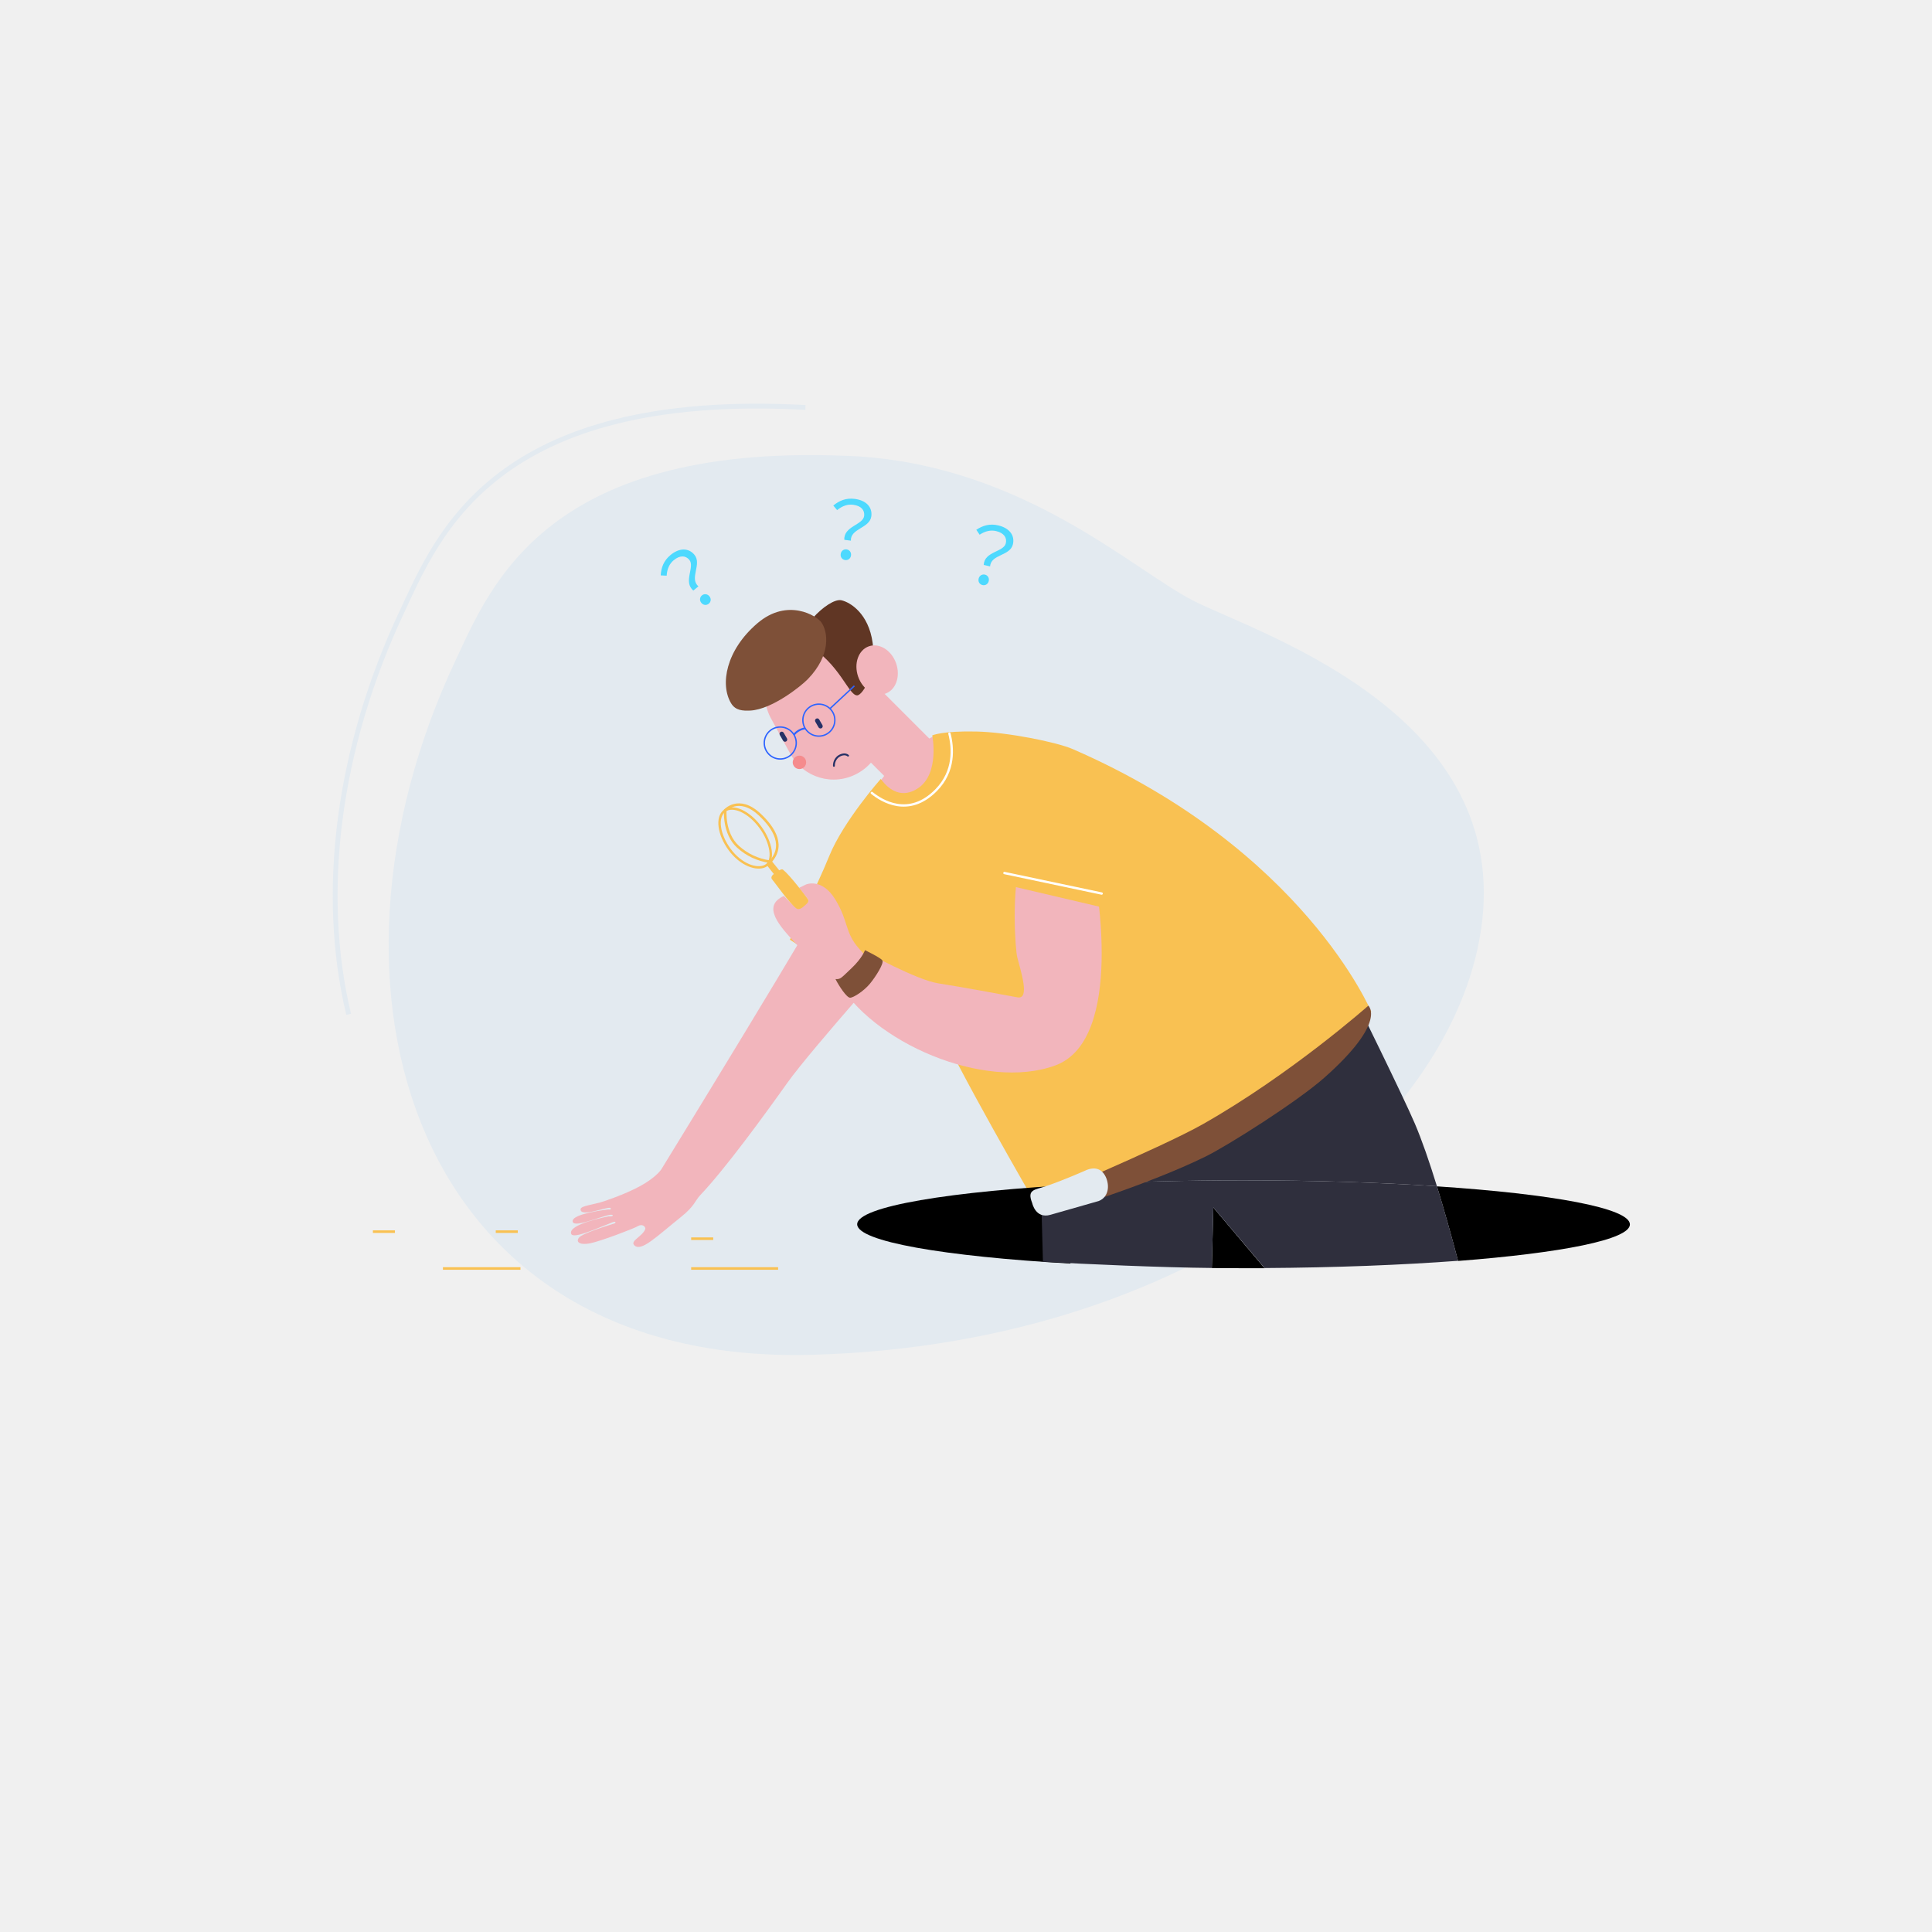
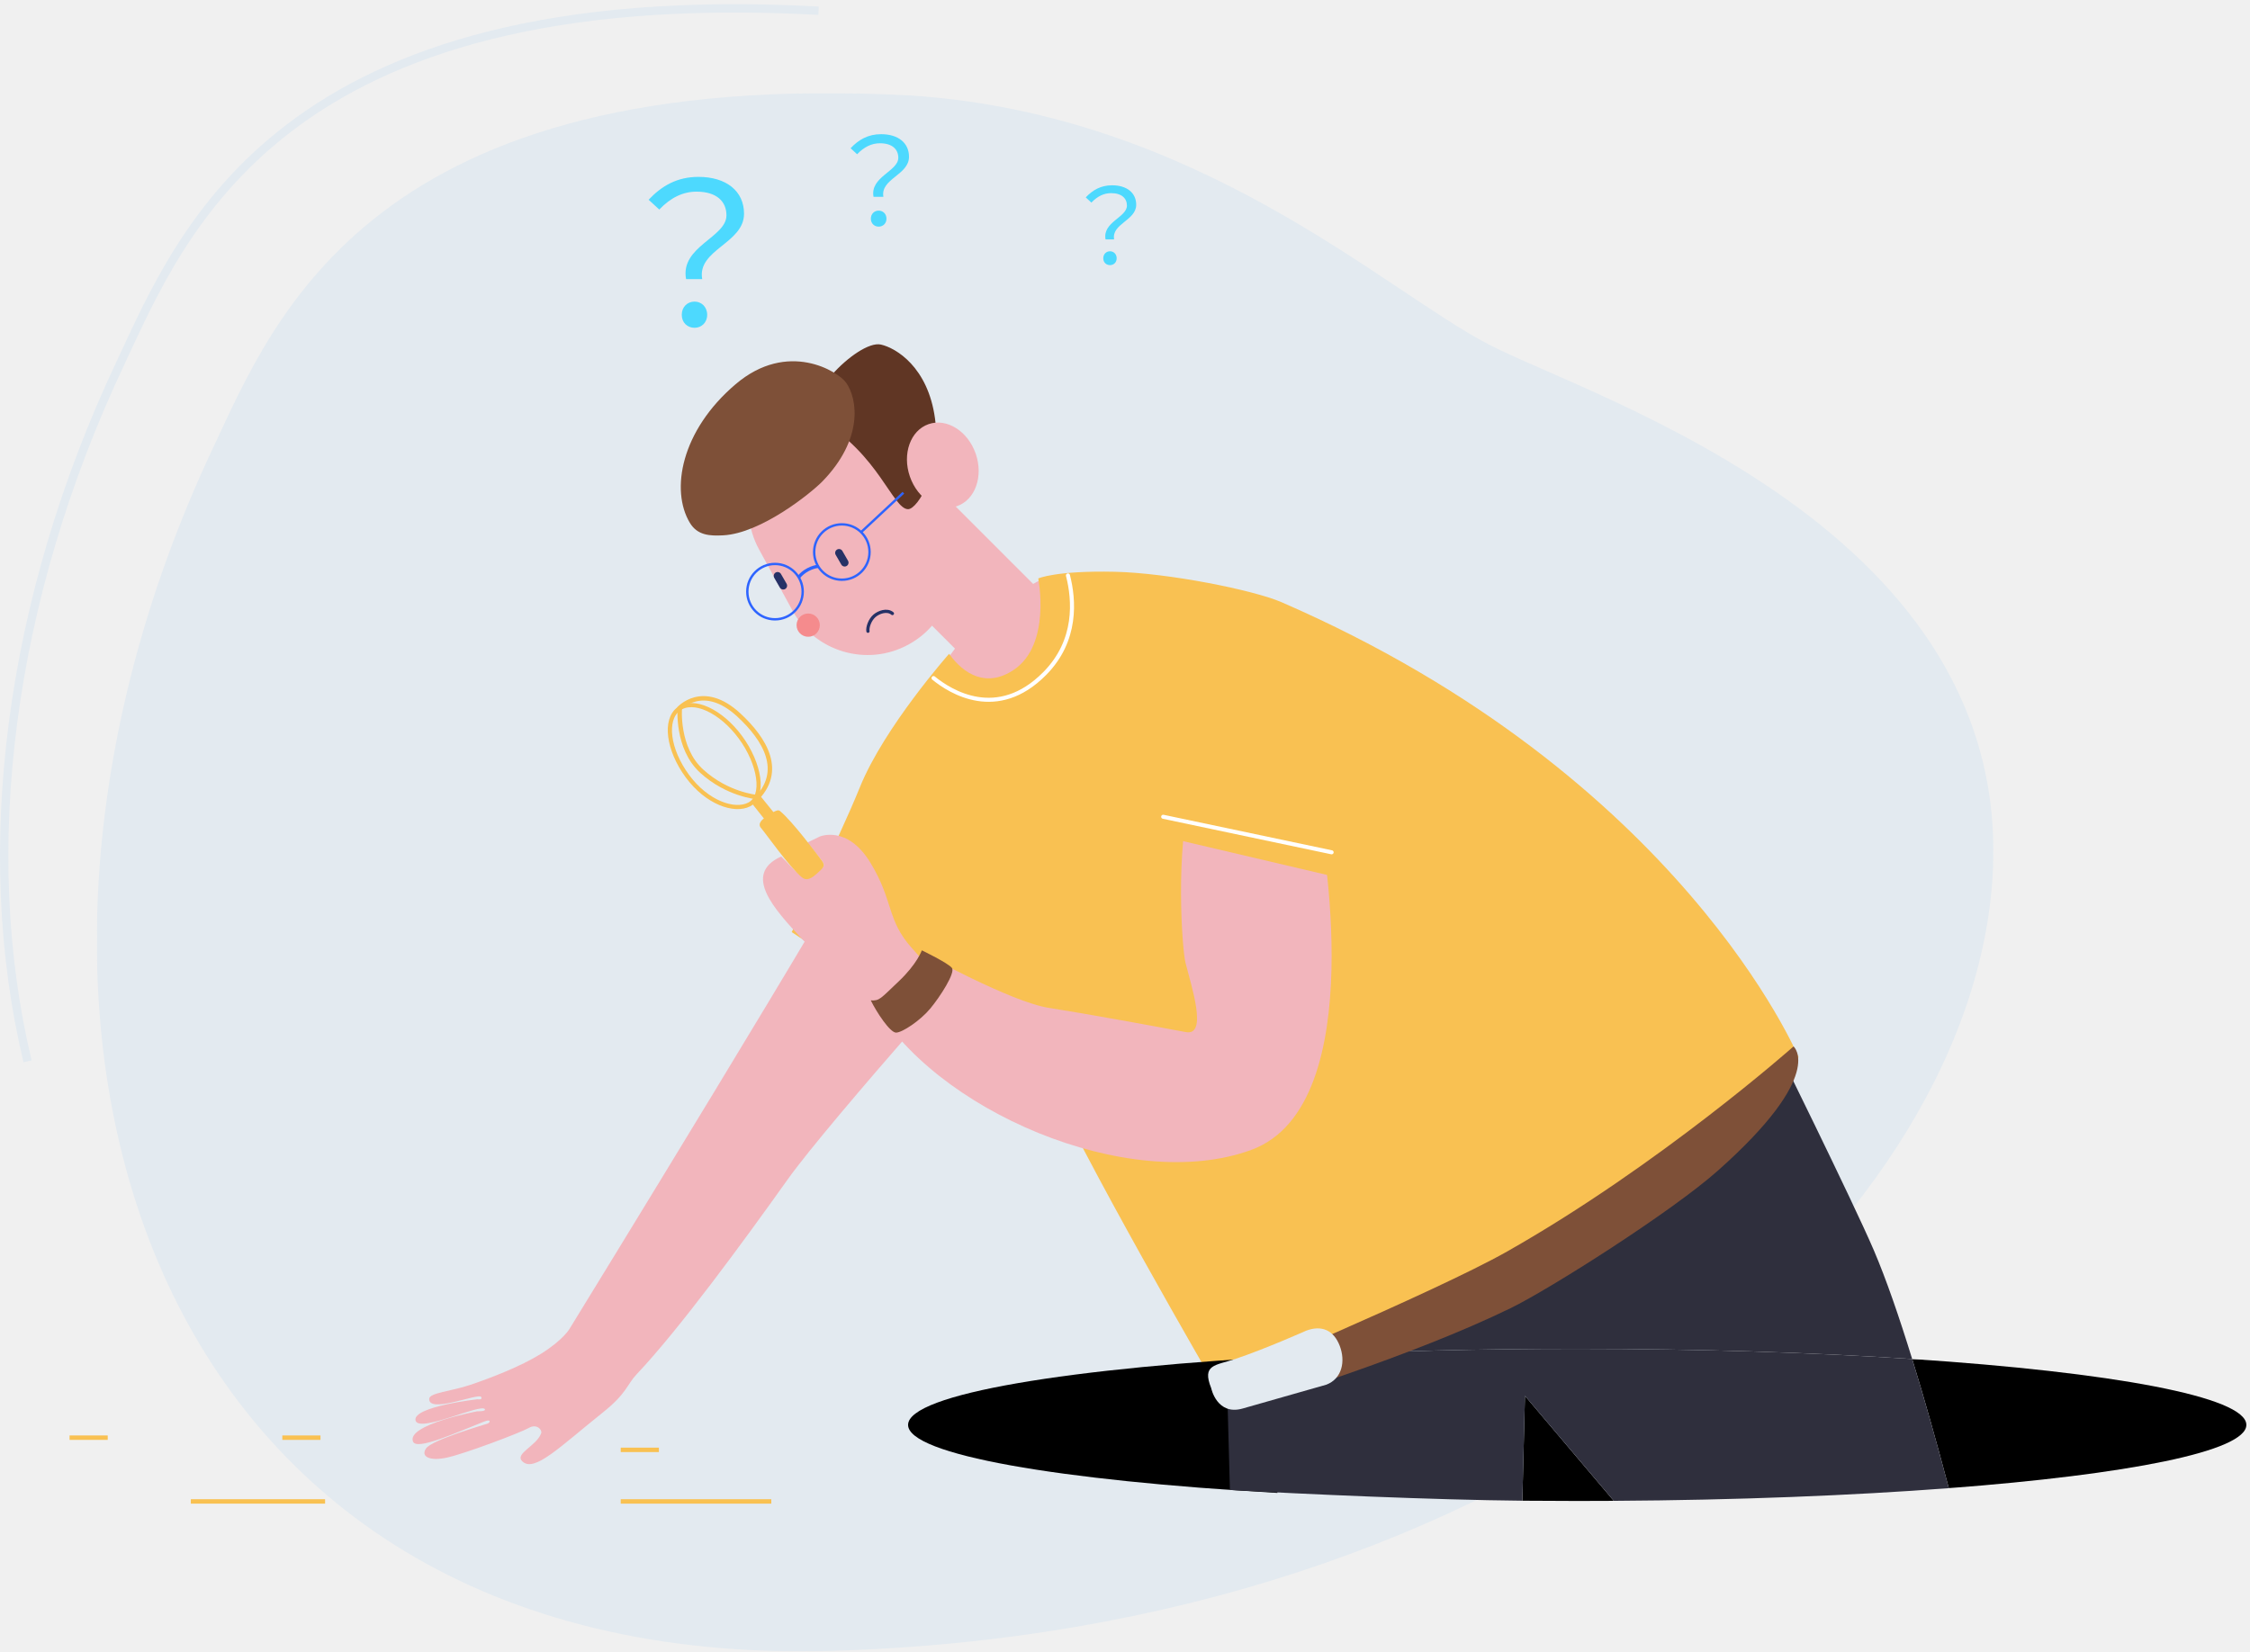
- <svg xmlns="http://www.w3.org/2000/svg" id="图层_1" data-name="图层 1" viewBox="0 0 800 800">
+ <svg xmlns="http://www.w3.org/2000/svg" xmlns:xlink="http://www.w3.org/1999/xlink" width="538px" height="395px" viewBox="0 0 538 395" version="1.1">
  <defs>
-     <style>.cls-1{fill:#e3eaf0;}.cls-2{fill:#2f2f3d;}.cls-3{fill:#f2b5bc;}.cls-4{fill:#603624;}.cls-5{fill:#263166;}.cls-11,.cls-14,.cls-15,.cls-16,.cls-6,.cls-7,.cls-8{fill:none;}.cls-6{stroke:#263166;}.cls-11,.cls-6{stroke-linecap:round;}.cls-14,.cls-15,.cls-16,.cls-6,.cls-7,.cls-8{stroke-miterlimit:10;}.cls-6,.cls-8{stroke-width:0.77px;}.cls-7,.cls-8{stroke:#2e64ff;}.cls-7{stroke-width:0.57px;}.cls-9{fill:#f9c152;}.cls-10{fill:#7e5038;}.cls-11{stroke:#fff;stroke-linejoin:round;stroke-width:0.97px;}.cls-12{fill:#f58b8d;}.cls-13{font-size:33.46px;fill:#4dd9fe;font-family:STYuanti-SC-Regular, Yuanti SC;}.cls-14{stroke:#e3eaf0;stroke-width:2px;}.cls-15,.cls-16{stroke:#f9c152;}.cls-16{stroke-width:1.06px;}</style>
+     <polygon id="path-1" points="0.15 0.343 453.637 0.343 453.637 373 0.15 373" />
+     <polygon id="path-3" points="0.226 0.095 80.132 0.095 80.132 30.982 0.226 30.982" />
  </defs>
-   <path class="cls-1" d="M188.66,273.4c14.72-31.27,38-91.4,167-84.4,68.5,4.5,113,46.49,138,59.49s126.5,44.18,120.5,128.34S500.66,556.5,336.16,561,124.18,410.31,188.66,273.4Z" />
-   <path class="cls-2" d="M595,491.19c-3.16-10.26-6.27-19.22-9.17-26-4.93-11.52-24.5-51.17-24.5-51.17L449,490.36c20.11-1,42.43-1.61,65.94-1.61C544.09,488.75,571.45,489.64,595,491.19Z" />
-   <path class="cls-3" d="M364.71,323.18l7.82-10.51L386.27,305s12.14,18.46,12,18.46-29.54,7.87-29.54,7.87Z" />
-   <rect class="cls-3" x="358.67" y="284.38" width="24.15" height="48.91" rx="1.26" transform="translate(-109.79 352.61) rotate(-45)" />
-   <path class="cls-3" d="M379.16,386.11s-43,48-53.11,62.23c-10.56,14.83-25.94,35.84-36.08,46.54-2.25,2.37-2.29,4.5-8,9.06-10.33,8.26-16.4,14.45-19.28,11.75-2-1.88,3.45-3.71,4.5-6.78.26-.77-1.06-2.35-3-1.22s-15.38,6.22-19.73,7.12c-4,.83-6.18-.29-4.78-2.26s13.64-5.56,14.67-5.91c.68-.23.92-1.17-.75-.51-6.49,2.54-16.18,7-17.07,4.81-1.62-4.06,15.38-7.25,15.38-7.25s2.08.07,1.82-.48c-.76-1.57-16.07,5.92-16.61,2.6s14.79-5,14.79-5,1.37.25.92-.56c-.57-1-12.67,4.13-12.42.44.1-1.44,5.26-1.78,9.81-3.31,5-1.69,12-4.42,16.81-7.38,5.44-3.37,6.93-6,6.93-6S342.8,371.9,344.41,366.38,379.16,386.11,379.16,386.11Z" />
-   <rect class="cls-3" x="320.78" y="266.33" width="40.91" height="57.49" rx="20.38" transform="translate(-99.73 199.87) rotate(-28.67)" />
-   <path class="cls-4" d="M348.41,248.56c3.62.82,11.26,5.41,12.94,17.69s-4.13,21.69-6.44,21.69c-3.63,0-7.19-13.38-20.94-21.19C327.48,263.06,342.87,247.32,348.41,248.56Z" />
-   <rect class="cls-5" x="338.15" y="297.28" width="1.85" height="4.55" rx="0.93" transform="translate(-104.35 209.67) rotate(-30)" />
-   <rect class="cls-5" x="323.46" y="302.78" width="1.85" height="4.55" rx="0.93" transform="translate(-109.07 203.06) rotate(-30)" />
-   <path class="cls-6" d="M351.16,312.89c-1.29-1.08-3.3-.3-4.28.55a4.79,4.79,0,0,0-1.57,3.69" />
-   <circle class="cls-7" cx="323.09" cy="307.66" r="6.62" />
-   <circle class="cls-7" cx="339.07" cy="298.19" r="6.62" />
-   <path class="cls-8" d="M328.75,304.22a7.07,7.07,0,0,1,2.32-1.88,7.25,7.25,0,0,1,2.36-.74" />
-   <path class="cls-9" d="M364.71,322.53s-15.48,17.5-21.3,31.85c-5.63,13.87-16.33,34.71-16.33,34.71L369.53,417l7.38-8.75s7.67,6.65,10.25,12.88c8.23,19.82,41.62,77.25,41.62,77.25s43.36-1.33,84-28.13A238.28,238.28,0,0,0,567.83,419s-28-67.22-123.61-108.81c-6.69-2.91-27.09-7-39.87-7.28-14.13-.32-18.32,1.59-18.32,1.59s3.17,15.83-5.87,21.88C373.68,330.7,368.26,327.46,364.71,322.53Z" />
-   <path class="cls-10" d="M302.72,291.19c-4.66-7.79-2.11-22,10.94-33.14,12.5-10.63,24.57-3,26.44-.36,2.81,4,4.06,13.54-5.61,23.54-2.72,2.81-14.72,12.48-23.77,13C307.57,294.36,304.55,294.25,302.72,291.19Z" />
-   <path class="cls-11" d="M361,328.33c4,3.26,15.23,10.39,26.58-1.08,7.84-7.92,7.06-17.65,5.56-23.47" />
-   <circle class="cls-12" cx="331.03" cy="315.67" r="2.78" />
-   <ellipse class="cls-3" cx="363.21" cy="277.4" rx="8.33" ry="10.38" transform="translate(-70.86 134.37) rotate(-19.13)" />
-   <line class="cls-7" x1="343.67" y1="293.43" x2="353.78" y2="284" />
-   <text class="cls-13" transform="matrix(0.97, 0.23, -0.23, 0.97, 391.03, 238.34)">？</text>
-   <text class="cls-13" transform="translate(333.81 229.63) rotate(7.41)">？</text>
-   <text class="cls-13" transform="translate(280.86 260.29) rotate(-39.84)">？</text>
-   <path class="cls-3" d="M453.36,363.1s12.88,67.32-16.37,78.07-76.41-9.62-90.66-35.84l12.13-11.16s21.1,11.62,30,13c9.56,1.5,26,4.52,32.86,5.81,5.33,1,1.29-11.07-.09-16.58-.85-3.43-2.46-27.17,1.42-40.92C423.94,351,453.36,363.1,453.36,363.1Z" />
-   <path class="cls-3" d="M333.74,366.25s6.59-2.92,12.17,6.25,3.83,13.67,9.92,20.42,5.5,6.41,5.5,6.41l-11.75,7.09s-13.6-8.75-20.09-15.75-14.33-15.42-4.91-19.67c3.41,3.33,4.89,6.06,7.58,4.22s3.25-1.8,1.83-3.64-3.16-3.91-3.16-3.91Z" />
-   <polygon class="cls-9" points="409.32 364.67 461.16 376.83 459.66 350.67 417.32 340 409.32 364.67" />
-   <path class="cls-14" d="M144.37,420c-12.07-50.34-4.57-110.18,22.14-166.88,14.72-31.27,38-91.4,167-84.4" />
-   <path d="M449,490.36c-55.47,2.86-94.06,9.21-94.06,16.59,0,7.11,35.94,13.28,88.31,16.27l-.21-28.8Z" />
-   <path d="M501.79,525.08q6.49.06,13.12.06c2.93,0,5.85,0,8.74,0L502.41,500Z" />
-   <path d="M674.91,507c0-6.73-32.14-12.61-79.91-15.76,2.9,9.41,5.86,19.92,8.76,30.89C646.66,518.82,674.91,513.26,674.91,507Z" />
-   <path class="cls-15" d="M314.81,342.48c4.65,6.31,5.95,14.11,2.09,16.09-3.53,1.81-10.1-.46-14.75-6.77s-5.58-13.52-2.08-16.09S310.16,336.16,314.81,342.48Z" />
-   <path class="cls-16" d="M300.07,335.71s5.71-6.58,14.4,1.48c6.23,5.78,10.94,13.46,3.86,20.31" />
-   <path class="cls-16" d="M300.33,335.44s-.86,9.62,5.27,15.19a24.43,24.43,0,0,0,13.08,6.14" />
-   <path class="cls-9" d="M317.48,358.19l2.95,3.72s-1.69,1.14-.69,2.26,6.8,9.42,9.79,11.83c.69.55,1.63.83,3.42-.78,1.6-1.44,2.36-1.92,1.29-3.31s-6.92-9.28-10-11.78c-.39-.33-.87-.11-1.58.25-1.83-2.3-3.28-4.06-3.28-4.06Z" />
-   <line class="cls-16" x1="154.41" y1="510" x2="163.53" y2="510" />
-   <line class="cls-16" x1="205.28" y1="510" x2="214.41" y2="510" />
-   <line class="cls-16" x1="286.2" y1="512.92" x2="295.33" y2="512.92" />
-   <line class="cls-16" x1="286.2" y1="525.25" x2="322.2" y2="525.25" />
-   <line class="cls-16" x1="183.41" y1="525.25" x2="215.51" y2="525.25" />
-   <line class="cls-11" x1="415.91" y1="361.5" x2="456.18" y2="370" />
-   <path class="cls-10" d="M352,413.13c1.46,0,5.75-2.83,8.17-5.74s6-8.58,5.19-9.73-7.19-4.21-7.19-4.21-1.12,3.25-5.54,7.43-4.55,4.66-6.67,4.54C347.37,408.23,350.58,413.13,352,413.13Z" />
-   <path class="cls-2" d="M514.91,488.75c-23.51,0-45.83.58-65.94,1.61L431.12,495l.74,27.46c17.87,1,49,2.39,69.93,2.58l.62-25.08,21.24,25.11c29.55-.18,57-1.27,80.11-3-2.9-11-5.86-21.48-8.76-30.89C571.45,489.64,544.09,488.75,514.91,488.75Z" />
-   <path class="cls-10" d="M429.32,500.92s.7,3.16,6,1.75S475.6,490.46,499,479c9.38-4.58,38.3-22.92,49.44-32.81,26.07-23.12,18.16-29.76,18.16-29.76s-32,28.36-68.53,49.07c-17.09,9.68-70,31.86-70,31.86Z" />
-   <path class="cls-1" d="M454.94,497.32l-20,5.71c-6.17,1.76-7.53-4.87-7.53-4.87-2.28-5.72,1-5.39,5.72-7,7.33-2.46,16.95-6.75,16.95-6.75,3.73-1.44,6.63-.15,8.07,3.58h0C459.55,491.75,458.67,495.88,454.94,497.32Z" />
+   <g id="布局" stroke="none" stroke-width="1" fill="none" fill-rule="evenodd">
+     <g id="画板" transform="translate(-567, -411)">
+       <g id="搜索为空" transform="translate(568, 412)">
+         <g id="编组" transform="translate(22, 20.941)">
+           <g>
+             <mask id="mask-2" fill="white">
+               <use xlink:href="#path-1" />
+             </mask>
+             <g id="Clip-2" />
+             <path d="M27.882,85.302 C42.607,54.035 65.882,-6.096 194.882,0.904 C263.382,5.404 307.882,47.391 332.882,60.398 C357.882,73.404 459.382,104.572 453.382,188.738 C447.382,272.904 339.882,368.404 175.382,372.904 C10.882,377.404 -36.599,222.216 27.882,85.302" id="Fill-1" fill="#E3EAF0" mask="url(#mask-2)" />
+           </g>
+           <path d="M434.226,303.095 C431.06,292.828 427.957,283.874 425.048,277.071 C420.126,265.557 400.548,225.904 400.548,225.904 L288.194,302.266 C308.3,301.231 330.623,300.654 354.132,300.654 C383.315,300.654 410.67,301.543 434.226,303.095" id="Fill-3" fill="#2F2F3D" />
+           <path d="M203.937,135.081 L211.757,124.571 L225.491,116.903 C225.491,116.903 237.632,135.363 237.507,135.363 C237.382,135.363 207.965,143.238 207.965,143.238 L203.937,135.081 Z" id="Fill-5" fill="#F2B5BC" />
+           <path d="M234.911,130.381 L219.617,145.676 C219.125,146.167 218.322,146.167 217.831,145.676 L185.031,112.875 C184.539,112.384 184.539,111.581 185.031,111.09 L200.325,95.795 C200.816,95.304 201.619,95.304 202.111,95.795 L234.911,128.596 C235.402,129.087 235.402,129.891 234.911,130.381" id="Fill-7" fill="#F2B5BC" />
+           <path d="M218.382,198.017 C218.382,198.017 175.391,246.026 165.271,260.243 C154.715,275.071 139.331,296.08 129.194,306.779 C126.944,309.154 126.899,311.284 121.194,315.841 C110.859,324.101 104.795,330.292 101.913,327.591 C99.913,325.716 105.365,323.886 106.413,320.81 C106.674,320.044 105.351,318.466 103.413,319.591 C101.56,320.667 88.038,325.81 83.683,326.712 C79.695,327.538 77.508,326.418 78.899,324.454 C80.337,322.422 92.539,318.896 93.569,318.544 C94.257,318.31 94.491,317.372 92.819,318.029 C86.334,320.575 76.646,325.063 75.757,322.841 C74.132,318.779 91.132,315.591 91.132,315.591 C91.132,315.591 93.213,315.663 92.949,315.113 C92.196,313.545 76.881,321.028 76.344,317.711 C75.82,314.466 91.132,312.716 91.132,312.716 C91.132,312.716 92.507,312.966 92.049,312.154 C91.479,311.145 79.382,316.279 79.632,312.591 C79.729,311.156 84.894,310.815 89.445,309.279 C94.444,307.591 101.494,304.861 106.257,301.904 C111.694,298.529 113.181,295.877 113.181,295.877 C113.181,295.877 182.025,183.802 183.632,178.282 C185.239,172.761 218.382,198.017 218.382,198.017" id="Fill-9" fill="#F2B5BC" />
+           <path d="M194.304,132.17 L194.179,132.238 C184.343,137.616 171.896,133.969 166.518,124.133 L158.492,109.454 C153.115,99.618 156.762,87.172 166.598,81.794 L166.723,81.726 C176.559,76.348 189.006,79.995 194.384,89.831 L202.409,104.51 C207.787,114.346 204.139,126.792 194.304,132.17" id="Fill-11" fill="#F2B5BC" />
+           <path d="M187.632,60.467 C191.257,61.279 198.891,65.868 200.57,78.153 C202.248,90.439 196.445,99.841 194.132,99.841 C190.507,99.841 186.945,86.466 173.194,78.653 C166.706,74.968 182.095,59.224 187.632,60.467" id="Fill-13" fill="#603624" />
+           <path d="M179.433,113.431 L179.432,113.431 C178.992,113.686 178.423,113.534 178.168,113.092 L176.819,110.755 C176.564,110.315 176.717,109.745 177.158,109.492 L177.158,109.491 C177.599,109.237 178.167,109.389 178.422,109.829 L179.771,112.167 C180.026,112.608 179.873,113.176 179.433,113.431" id="Fill-15" fill="#263166" />
+           <path d="M164.745,118.931 L164.744,118.931 C164.304,119.186 163.735,119.034 163.48,118.592 L162.131,116.255 C161.876,115.815 162.029,115.245 162.47,114.992 L162.47,114.991 C162.911,114.737 163.479,114.889 163.734,115.329 L165.083,117.667 C165.338,118.108 165.185,118.676 164.745,118.931" id="Fill-17" fill="#263166" />
+           <path d="M190.382,124.792 C189.097,123.714 187.083,124.497 186.101,125.342 C184.986,126.301 184.375,128.109 184.538,129.029" id="Stroke-19" stroke="#263166" stroke-width="0.774" stroke-linecap="round" />
+           <path d="M155.692,119.56 C155.692,123.216 158.656,126.18 162.312,126.18 C165.968,126.18 168.932,123.216 168.932,119.56 C168.932,115.904 165.968,112.94 162.312,112.94 C158.656,112.94 155.692,115.904 155.692,119.56 Z" id="Stroke-21" stroke="#2E64FF" stroke-width="0.566" />
+           <path d="M171.675,110.089 C171.675,113.745 174.639,116.709 178.296,116.709 C181.952,116.709 184.916,113.745 184.916,110.089 C184.916,106.433 181.952,103.469 178.296,103.469 C174.639,103.469 171.675,106.433 171.675,110.089 Z" id="Stroke-23" stroke="#2E64FF" stroke-width="0.566" />
+           <path d="M167.97,116.121 C168.542,115.396 169.333,114.74 170.292,114.248 C171.076,113.846 171.885,113.599 172.656,113.498" id="Stroke-25" stroke="#2E64FF" stroke-width="0.774" />
+           <path d="M203.937,134.435 C203.937,134.435 188.448,151.932 182.632,166.279 C177.007,180.154 166.305,200.99 166.305,200.99 L208.757,228.904 L216.132,220.154 C216.132,220.154 223.799,226.805 226.382,233.029 C234.609,252.855 268.007,310.279 268.007,310.279 C268.007,310.279 311.36,308.951 352.007,282.154 C385.757,259.904 407.048,230.904 407.048,230.904 C407.048,230.904 379.106,163.681 283.444,122.091 C276.756,119.184 256.351,115.091 243.569,114.809 C229.444,114.497 225.257,116.404 225.257,116.404 C225.257,116.404 228.427,132.238 219.382,138.279 C212.903,142.607 207.486,139.368 203.937,134.435" id="Fill-27" fill="#F9C152" />
+           <path d="M141.945,103.091 C137.281,95.306 139.831,81.062 152.883,69.957 C165.382,59.321 177.45,66.933 179.32,69.591 C182.133,73.591 183.381,83.129 173.71,93.129 C170.991,95.941 158.99,105.612 149.945,106.091 C146.793,106.258 143.778,106.153 141.945,103.091" id="Fill-29" fill="#7E5038" />
+           <path d="M200.22,140.232 C204.214,143.491 215.452,150.619 226.798,139.154 C234.643,131.229 233.858,121.501 232.359,115.68" id="Stroke-31" stroke="#FFFFFF" stroke-width="0.968" stroke-linecap="round" stroke-linejoin="round" />
+           <path d="M173.03,127.573 C173.03,129.109 171.786,130.354 170.25,130.354 C168.714,130.354 167.469,129.109 167.469,127.573 C167.469,126.037 168.714,124.792 170.25,124.792 C171.786,124.792 173.03,126.037 173.03,127.573" id="Fill-33" fill="#F58B8D" />
+           <path d="M210.306,86.575 C212.185,91.99 210.184,97.603 205.838,99.111 C201.491,100.619 196.444,97.451 194.565,92.036 C192.687,86.621 194.687,81.008 199.034,79.5 C203.381,77.992 208.428,81.16 210.306,86.575" id="Fill-35" fill="#F2B5BC" />
+           <line x1="182.897" y1="105.332" x2="193.007" y2="95.904" id="Stroke-37" stroke="#2E64FF" stroke-width="0.566" />
+         </g>
+         <text id="？" font-family="STYuanti-SC-Regular, Yuanti SC" font-size="24.925" font-weight="normal" fill="#4DD9FE">
+           <tspan x="252.257" y="62.286">？</tspan>
+         </text>
+         <text id="？" font-family="STYuanti-SC-Regular, Yuanti SC" font-size="28.865" font-weight="normal" fill="#4DD9FE">
+           <tspan x="195.028" y="53.061">？</tspan>
+         </text>
+         <text id="？" font-family="STYuanti-SC-Regular, Yuanti SC" font-size="47.123" font-weight="normal" fill="#4DD9FE">
+           <tspan x="142.079" y="77.163">？</tspan>
+         </text>
+         <g id="编组" transform="translate(0, 0.941)">
+           <path d="M314.579,195.004 C314.579,195.004 327.465,262.321 298.215,273.071 C268.965,283.821 221.805,263.455 207.548,237.238 L219.683,226.074 C219.683,226.074 240.779,237.693 249.694,239.092 C259.257,240.592 275.67,243.615 282.548,244.904 C287.882,245.904 283.841,233.838 282.465,228.321 C281.61,224.894 280.007,201.154 283.882,187.404 C285.161,182.864 314.579,195.004 314.579,195.004" id="Fill-39" fill="#F2B5BC" />
+           <path d="M194.966,198.154 C194.966,198.154 201.549,195.238 207.133,204.404 C212.716,213.571 210.966,218.071 217.049,224.821 C223.133,231.571 222.549,231.238 222.549,231.238 L210.799,238.321 C210.799,238.321 197.205,229.571 190.711,222.571 C184.216,215.571 176.383,207.154 185.799,202.904 C189.216,206.238 190.693,208.961 193.383,207.127 C196.072,205.292 196.633,205.321 195.216,203.488 C193.799,201.654 192.049,199.571 192.049,199.571 L194.966,198.154 Z" id="Fill-41" fill="#F2B5BC" />
+           <polygon id="Fill-43" fill="#F9C152" points="270.549 196.571 322.382 208.738 320.882 182.571 278.549 171.904" />
+           <path d="M5.591,251.898 C-6.474,201.566 1.027,141.725 27.733,85.018 C42.457,53.752 65.733,-6.379 194.733,0.621" id="Stroke-45" stroke="#E3EAF0" stroke-width="2" />
+           <path d="M310.195,322.266 C254.723,325.123 216.132,331.473 216.132,338.849 C216.132,345.966 252.076,352.128 304.442,355.119 L304.231,326.32 L310.195,322.266 Z" id="Fill-47" fill="#000000" />
+           <path d="M363.01,356.983 C367.339,357.023 371.714,357.044 376.132,357.044 C379.065,357.044 381.979,357.034 384.873,357.016 L363.632,331.904 L363.01,356.983 Z" id="Fill-49" fill="#000000" />
+           <g transform="translate(456, 323)">
+             <mask id="mask-4" fill="white">
+               <use xlink:href="#path-3" />
+             </mask>
+             <g id="Clip-52" />
+             <path d="M80.132,15.849 C80.132,9.119 47.997,3.243 0.226,0.095 C3.127,9.501 6.08,20.011 8.986,30.982 C51.882,27.718 80.132,22.159 80.132,15.849" id="Fill-51" fill="#000000" mask="url(#mask-4)" />
+           </g>
+           <path d="M176.036,174.38 C180.685,180.693 181.988,188.496 178.122,190.473 C174.59,192.279 168.023,190.016 163.375,183.702 C158.726,177.389 157.792,170.184 161.288,167.609 C164.785,165.035 171.388,168.067 176.036,174.38 Z" id="Stroke-53" stroke="#F9C152" />
+           <path d="M161.289,167.609 C161.289,167.609 167.007,161.029 175.695,169.091 C181.92,174.869 186.632,182.552 179.549,189.404" id="Stroke-55" stroke="#F9C152" stroke-width="1.059" />
+           <path d="M161.552,167.341 C161.552,167.341 160.695,176.966 166.82,182.53 C172.945,188.091 179.899,188.678 179.899,188.678" id="Stroke-57" stroke="#F9C152" stroke-width="1.059" />
+           <path d="M178.705,190.096 L181.653,193.813 C181.653,193.813 179.958,194.95 180.958,196.075 C181.958,197.2 187.767,205.494 190.757,207.904 C191.439,208.453 192.382,208.738 194.173,207.126 C195.778,205.683 196.536,205.2 195.461,203.816 C194.387,202.433 188.541,194.533 185.507,192.029 C185.114,191.705 184.636,191.918 183.923,192.279 C182.09,189.988 180.644,188.227 180.644,188.227 L178.705,190.096 Z" id="Fill-59" fill="#F9C152" />
+           <line x1="15.632" y1="341.904" x2="24.757" y2="341.904" id="Stroke-61" stroke="#F9C152" stroke-width="1.059" />
+           <line x1="66.507" y1="341.904" x2="75.632" y2="341.904" id="Stroke-63" stroke="#F9C152" stroke-width="1.059" />
+           <line x1="147.424" y1="344.821" x2="156.549" y2="344.821" id="Stroke-65" stroke="#F9C152" stroke-width="1.059" />
+           <line x1="147.424" y1="357.154" x2="183.426" y2="357.154" id="Stroke-67" stroke="#F9C152" stroke-width="1.059" />
+           <line x1="44.632" y1="357.154" x2="76.733" y2="357.154" id="Stroke-69" stroke="#F9C152" stroke-width="1.059" />
+           <line x1="277.132" y1="193.404" x2="317.406" y2="201.904" id="Stroke-71" stroke="#FFFFFF" stroke-width="0.968" stroke-linecap="round" stroke-linejoin="round" />
+           <path d="M213.257,245.029 C214.709,245.029 219.001,242.199 221.421,239.295 C223.84,236.39 227.465,230.716 226.618,229.566 C225.771,228.416 219.423,225.351 219.423,225.351 C219.423,225.351 218.299,228.605 213.882,232.779 C209.465,236.954 209.333,237.442 207.215,237.321 C208.59,240.133 211.799,245.029 213.257,245.029" id="Fill-73" fill="#7E5038" />
+           <path d="M376.132,320.654 C352.624,320.654 330.3,321.231 310.194,322.266 L292.34,326.946 L293.085,354.403 C310.954,355.424 342.09,356.79 363.01,356.983 L363.632,331.904 L384.874,357.016 C414.422,356.836 441.836,355.743 464.986,353.982 C462.08,343.011 459.127,332.502 456.226,323.095 C432.67,321.544 405.315,320.654 376.132,320.654" id="Fill-75" fill="#2F2F3D" />
+           <path d="M290.546,332.818 C290.546,332.818 291.238,335.985 296.548,334.571 C301.859,333.158 336.818,322.363 360.257,310.904 C369.632,306.321 398.556,287.983 409.698,278.097 C435.76,254.972 427.857,248.335 427.857,248.335 C427.857,248.335 395.882,276.697 359.323,297.404 C342.236,307.083 289.354,329.263 289.354,329.263 L290.546,332.818 Z" id="Fill-77" fill="#7E5038" />
+           <path d="M316.167,329.222 L296.136,334.934 C289.965,336.694 288.608,330.059 288.608,330.059 C286.323,324.347 289.627,324.669 294.323,323.095 C301.657,320.637 311.271,316.338 311.271,316.338 C315,314.904 317.907,316.196 319.341,319.924 C320.776,323.653 319.896,327.787 316.167,329.222" id="Fill-79" fill="#E3EAF0" />
+         </g>
+       </g>
+     </g>
+   </g>
</svg>
